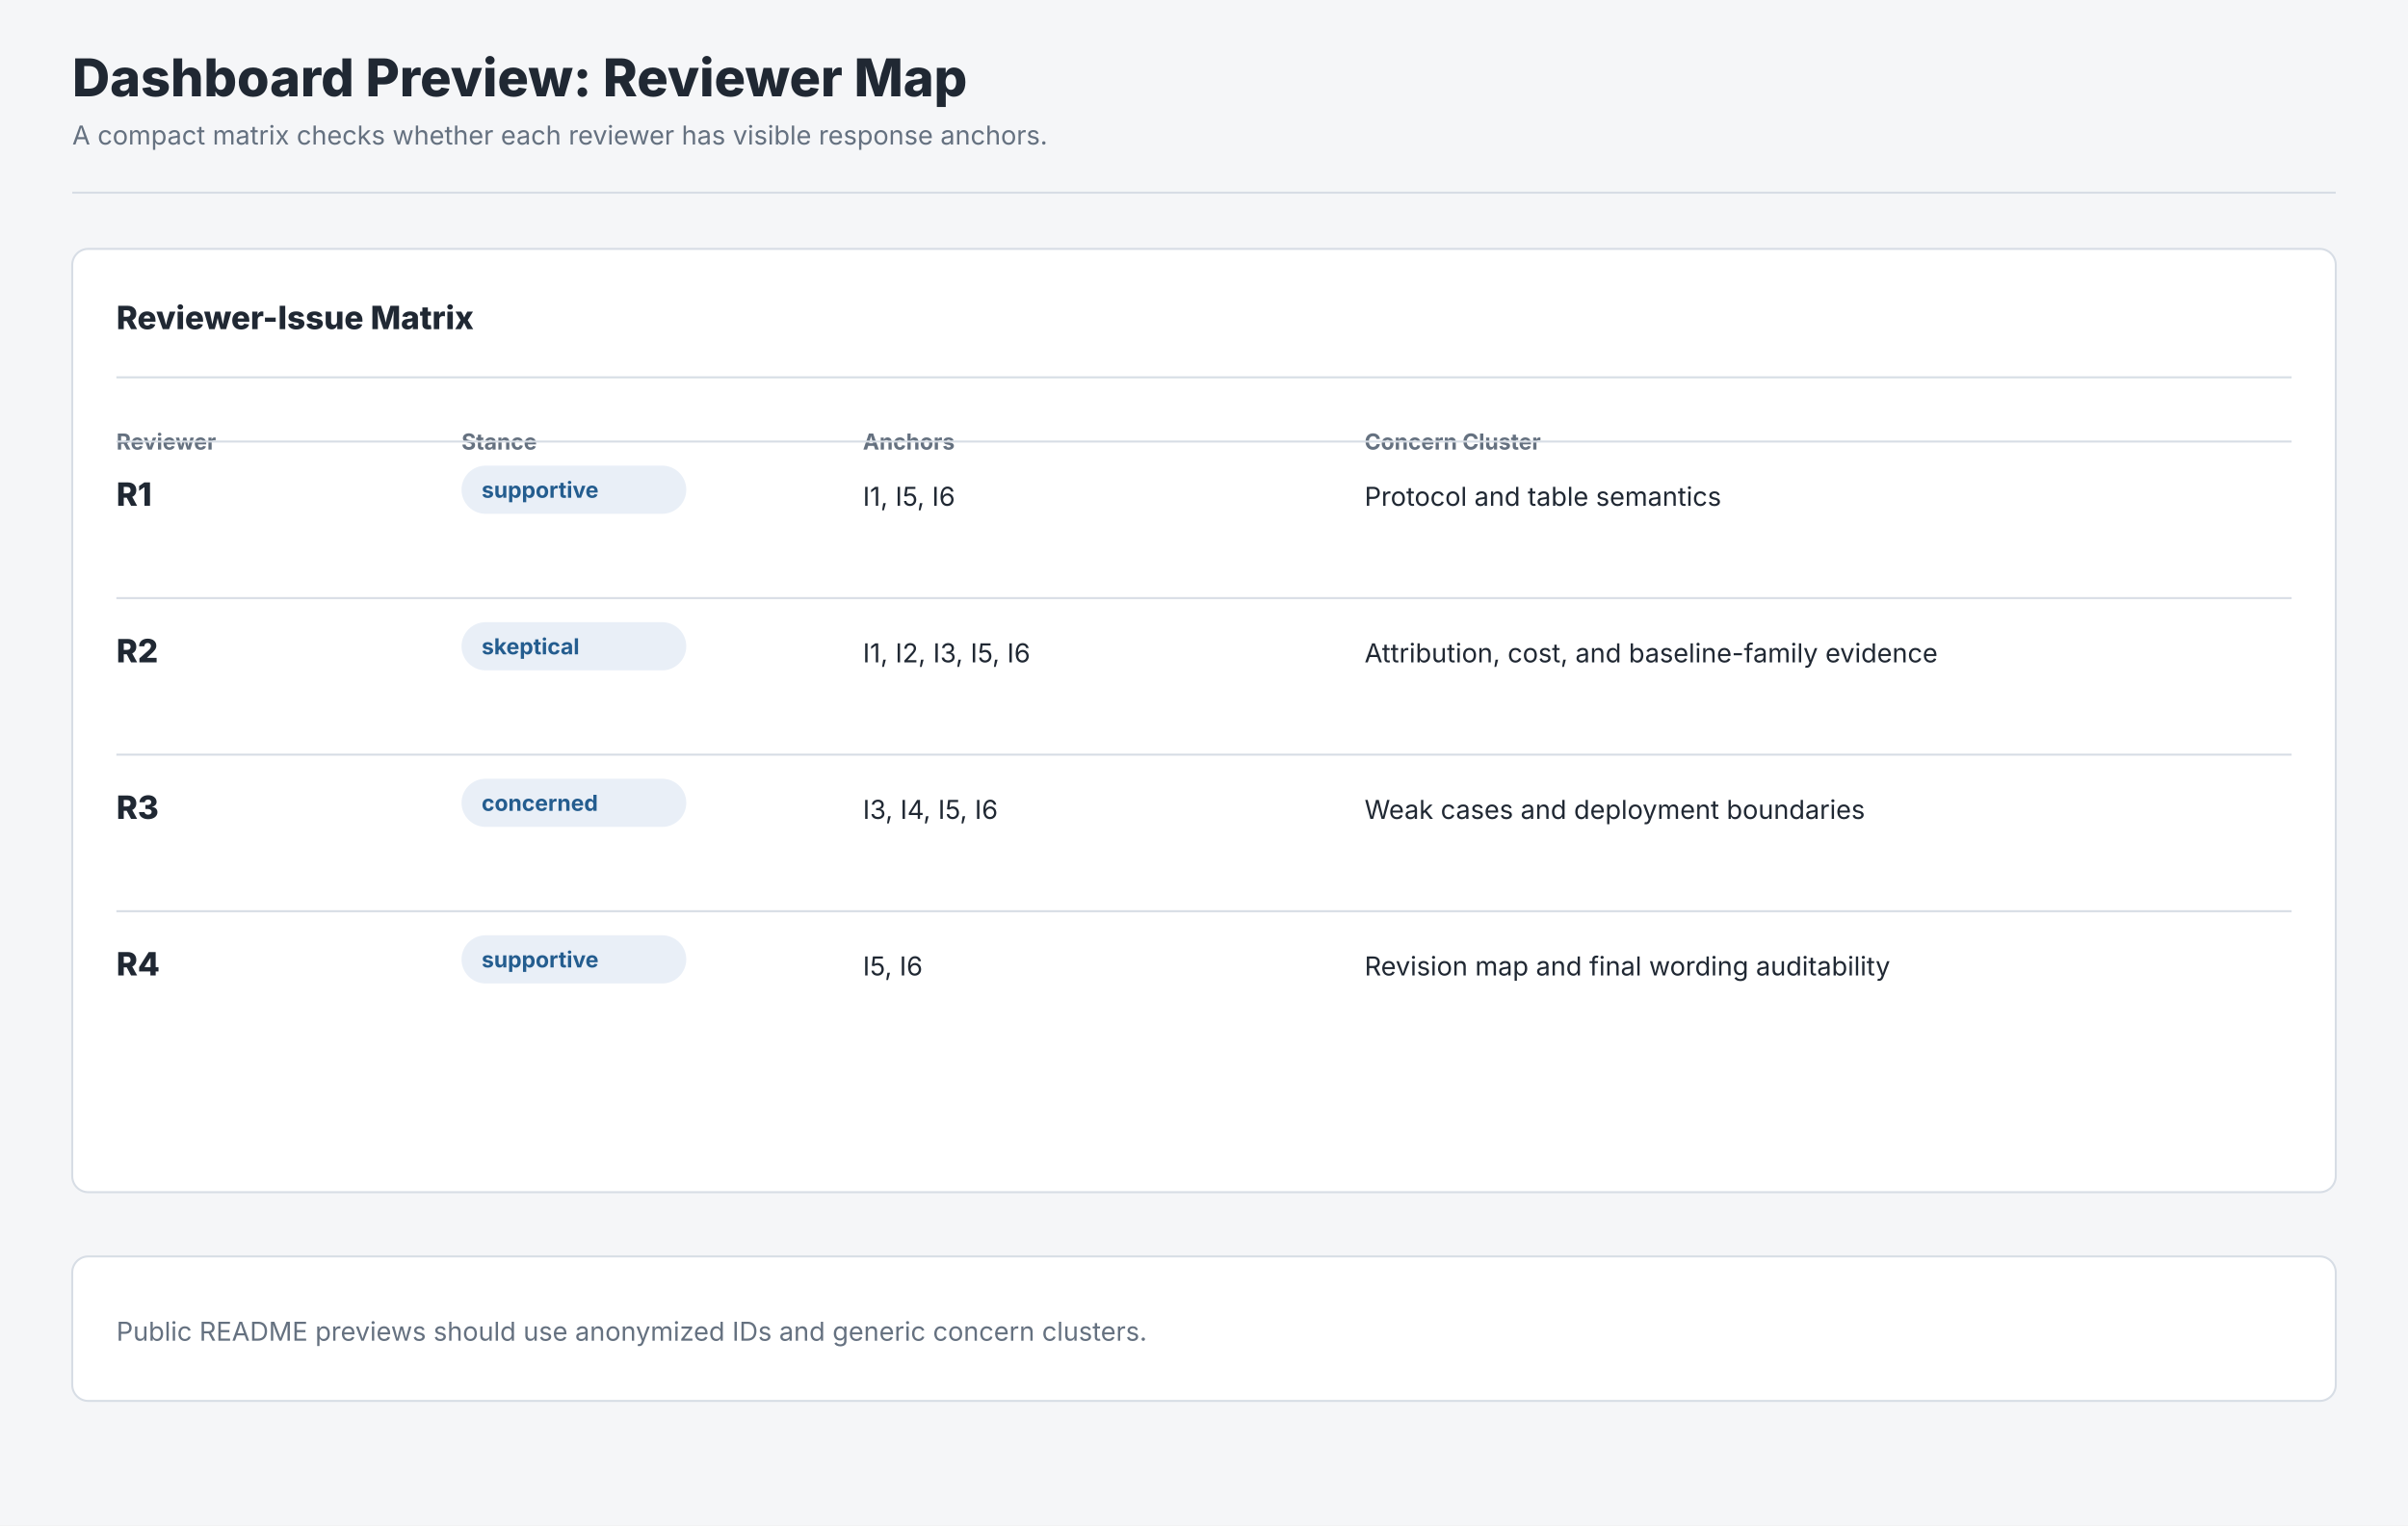
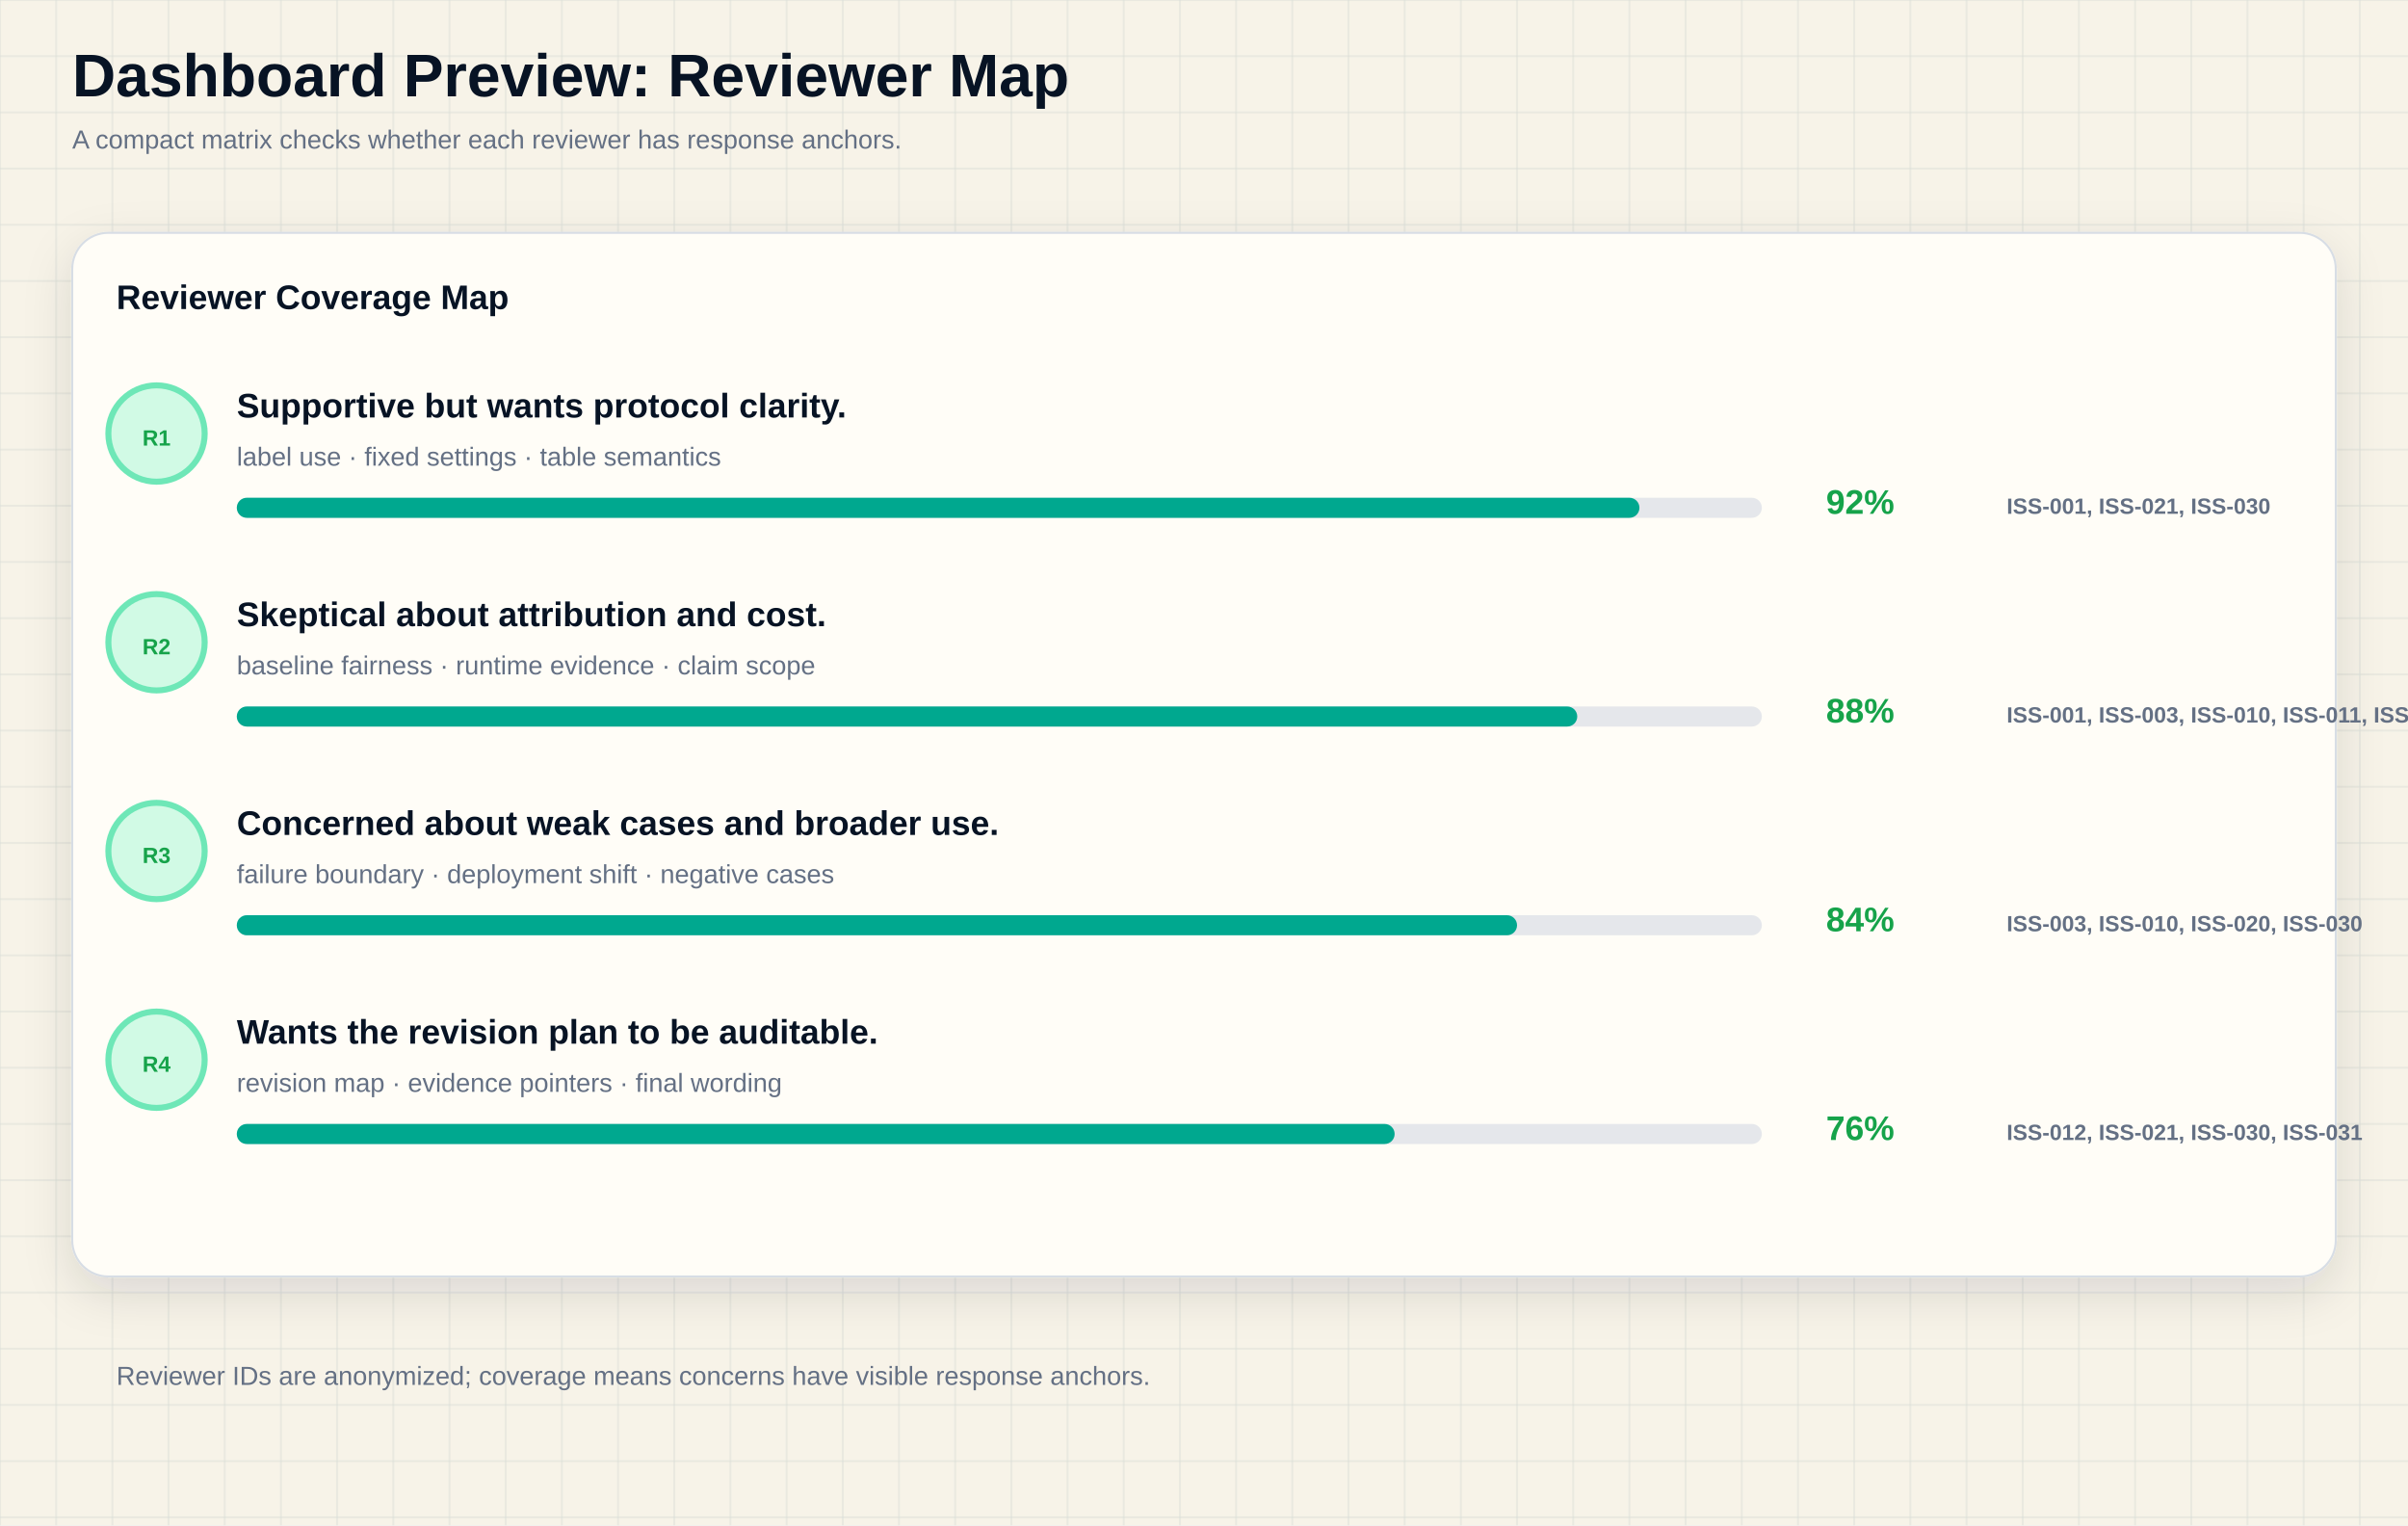
<svg xmlns="http://www.w3.org/2000/svg" width="1200" height="760" viewBox="0 0 1200 760">
  <style>
-     .bg{fill:#f5f6f8}.panel{fill:#fff;stroke:#d7dde5;stroke-width:1}
-     .ink{fill:#202833}.muted{fill:#657180}.green{fill:#0b6b3a}.red{fill:#9b1c1c}.blue{fill:#245d8f}.amber{fill:#8a5a00}
-     .soft-green{fill:#e8f4ee}.soft-red{fill:#f7e5e5}.soft-blue{fill:#e9eff7}.soft-amber{fill:#fff4d6}.line{stroke:#d7dde5;stroke-width:1}
-     text{font-family:Inter,Arial,sans-serif}.title{font-size:26px;font-weight:800}.h{font-size:16px;font-weight:800}.body{font-size:13px}.small{font-size:11px;font-weight:700}.stat{font-size:24px;font-weight:900}
+     .bg{fill:#f7f3e8}.grid{stroke:#d9ded8;stroke-width:1;opacity:.45}.panel{fill:#fffdf7;stroke:#d7dde5;stroke-width:1}.ink{fill:#071324}.muted{fill:#647084}.green{fill:#16a34a}.red{fill:#ef4444}.orange{fill:#f97316}.amber{fill:#f59e0b}.blue{fill:#1479ff}.teal{fill:#00a88f}.soft-green{fill:#dcfce7}.soft-red{fill:#fee2e2}.soft-orange{fill:#ffedd5}.soft-amber{fill:#fef3c7}.soft-blue{fill:#dbeafe}.line{stroke:#d7dde5;stroke-width:1}.shadow{filter:drop-shadow(0 8px 12px rgba(15,23,42,.12))}
+     text{font-family:Avenir Next,Trebuchet MS,Arial,sans-serif}.title{font-size:30px;font-weight:900}.h{font-size:17px;font-weight:900}.body{font-size:13px}.small{font-size:11px;font-weight:800}.stat{font-size:28px;font-weight:900}.tiny{font-size:10px;font-weight:800}
  </style>
  <rect width="1200" height="760" class="bg" />
+   <line x1="0" y1="0" x2="0" y2="760" class="grid" />
+   <line x1="28" y1="0" x2="28" y2="760" class="grid" />
+   <line x1="56" y1="0" x2="56" y2="760" class="grid" />
+   <line x1="84" y1="0" x2="84" y2="760" class="grid" />
+   <line x1="112" y1="0" x2="112" y2="760" class="grid" />
+   <line x1="140" y1="0" x2="140" y2="760" class="grid" />
+   <line x1="168" y1="0" x2="168" y2="760" class="grid" />
+   <line x1="196" y1="0" x2="196" y2="760" class="grid" />
+   <line x1="224" y1="0" x2="224" y2="760" class="grid" />
+   <line x1="252" y1="0" x2="252" y2="760" class="grid" />
+   <line x1="280" y1="0" x2="280" y2="760" class="grid" />
+   <line x1="308" y1="0" x2="308" y2="760" class="grid" />
+   <line x1="336" y1="0" x2="336" y2="760" class="grid" />
+   <line x1="364" y1="0" x2="364" y2="760" class="grid" />
+   <line x1="392" y1="0" x2="392" y2="760" class="grid" />
+   <line x1="420" y1="0" x2="420" y2="760" class="grid" />
+   <line x1="448" y1="0" x2="448" y2="760" class="grid" />
+   <line x1="476" y1="0" x2="476" y2="760" class="grid" />
+   <line x1="504" y1="0" x2="504" y2="760" class="grid" />
+   <line x1="532" y1="0" x2="532" y2="760" class="grid" />
+   <line x1="560" y1="0" x2="560" y2="760" class="grid" />
+   <line x1="588" y1="0" x2="588" y2="760" class="grid" />
+   <line x1="616" y1="0" x2="616" y2="760" class="grid" />
+   <line x1="644" y1="0" x2="644" y2="760" class="grid" />
+   <line x1="672" y1="0" x2="672" y2="760" class="grid" />
+   <line x1="700" y1="0" x2="700" y2="760" class="grid" />
+   <line x1="728" y1="0" x2="728" y2="760" class="grid" />
+   <line x1="756" y1="0" x2="756" y2="760" class="grid" />
+   <line x1="784" y1="0" x2="784" y2="760" class="grid" />
+   <line x1="812" y1="0" x2="812" y2="760" class="grid" />
+   <line x1="840" y1="0" x2="840" y2="760" class="grid" />
+   <line x1="868" y1="0" x2="868" y2="760" class="grid" />
+   <line x1="896" y1="0" x2="896" y2="760" class="grid" />
+   <line x1="924" y1="0" x2="924" y2="760" class="grid" />
+   <line x1="952" y1="0" x2="952" y2="760" class="grid" />
+   <line x1="980" y1="0" x2="980" y2="760" class="grid" />
+   <line x1="1008" y1="0" x2="1008" y2="760" class="grid" />
+   <line x1="1036" y1="0" x2="1036" y2="760" class="grid" />
+   <line x1="1064" y1="0" x2="1064" y2="760" class="grid" />
+   <line x1="1092" y1="0" x2="1092" y2="760" class="grid" />
+   <line x1="1120" y1="0" x2="1120" y2="760" class="grid" />
+   <line x1="1148" y1="0" x2="1148" y2="760" class="grid" />
+   <line x1="1176" y1="0" x2="1176" y2="760" class="grid" />
+   <line x1="0" y1="0" x2="1200" y2="0" class="grid" />
+   <line x1="0" y1="28" x2="1200" y2="28" class="grid" />
+   <line x1="0" y1="56" x2="1200" y2="56" class="grid" />
+   <line x1="0" y1="84" x2="1200" y2="84" class="grid" />
+   <line x1="0" y1="112" x2="1200" y2="112" class="grid" />
+   <line x1="0" y1="140" x2="1200" y2="140" class="grid" />
+   <line x1="0" y1="168" x2="1200" y2="168" class="grid" />
+   <line x1="0" y1="196" x2="1200" y2="196" class="grid" />
+   <line x1="0" y1="224" x2="1200" y2="224" class="grid" />
+   <line x1="0" y1="252" x2="1200" y2="252" class="grid" />
+   <line x1="0" y1="280" x2="1200" y2="280" class="grid" />
+   <line x1="0" y1="308" x2="1200" y2="308" class="grid" />
+   <line x1="0" y1="336" x2="1200" y2="336" class="grid" />
+   <line x1="0" y1="364" x2="1200" y2="364" class="grid" />
+   <line x1="0" y1="392" x2="1200" y2="392" class="grid" />
+   <line x1="0" y1="420" x2="1200" y2="420" class="grid" />
+   <line x1="0" y1="448" x2="1200" y2="448" class="grid" />
+   <line x1="0" y1="476" x2="1200" y2="476" class="grid" />
+   <line x1="0" y1="504" x2="1200" y2="504" class="grid" />
+   <line x1="0" y1="532" x2="1200" y2="532" class="grid" />
+   <line x1="0" y1="560" x2="1200" y2="560" class="grid" />
+   <line x1="0" y1="588" x2="1200" y2="588" class="grid" />
+   <line x1="0" y1="616" x2="1200" y2="616" class="grid" />
+   <line x1="0" y1="644" x2="1200" y2="644" class="grid" />
+   <line x1="0" y1="672" x2="1200" y2="672" class="grid" />
+   <line x1="0" y1="700" x2="1200" y2="700" class="grid" />
+   <line x1="0" y1="728" x2="1200" y2="728" class="grid" />
+   <line x1="0" y1="756" x2="1200" y2="756" class="grid" />
  <text x="36" y="48" class="title ink">Dashboard Preview: Reviewer Map</text>
-   <text x="36" y="72" class="body muted">A compact matrix checks whether each reviewer has visible response anchors.</text>
-   <line x1="36" y1="96" x2="1164" y2="96" class="line" />
-   <rect x="36" y="124" width="1128" height="470" rx="8" class="panel" />
-   <text x="58" y="164" class="h ink">Reviewer-Issue Matrix</text>
-   <line x1="58" y1="188" x2="1142" y2="188" class="line" />
-   <text x="58" y="224" class="small muted">Reviewer</text>
-   <text x="230" y="224" class="small muted">Stance</text>
-   <text x="430" y="224" class="small muted">Anchors</text>
-   <text x="680" y="224" class="small muted">Concern Cluster</text>
-   <line x1="58" y1="220" x2="1142" y2="220" class="line" />
-   <text x="58" y="252" class="h ink">R1</text>
-   <rect x="230" y="232" width="112" height="24" rx="12" class="soft-blue" />
-   <text x="240" y="248" class="small blue">supportive</text>
-   <text x="430" y="252" class="body ink">I1, I5, I6</text>
-   <text x="680" y="252" class="body ink">Protocol and table semantics</text>
-   <line x1="58" y1="298" x2="1142" y2="298" class="line" />
-   <text x="58" y="330" class="h ink">R2</text>
-   <rect x="230" y="310" width="112" height="24" rx="12" class="soft-blue" />
-   <text x="240" y="326" class="small blue">skeptical</text>
-   <text x="430" y="330" class="body ink">I1, I2, I3, I5, I6</text>
-   <text x="680" y="330" class="body ink">Attribution, cost, and baseline-family evidence</text>
-   <line x1="58" y1="376" x2="1142" y2="376" class="line" />
-   <text x="58" y="408" class="h ink">R3</text>
-   <rect x="230" y="388" width="112" height="24" rx="12" class="soft-blue" />
-   <text x="240" y="404" class="small blue">concerned</text>
-   <text x="430" y="408" class="body ink">I3, I4, I5, I6</text>
-   <text x="680" y="408" class="body ink">Weak cases and deployment boundaries</text>
-   <line x1="58" y1="454" x2="1142" y2="454" class="line" />
-   <text x="58" y="486" class="h ink">R4</text>
-   <rect x="230" y="466" width="112" height="24" rx="12" class="soft-blue" />
-   <text x="240" y="482" class="small blue">supportive</text>
-   <text x="430" y="486" class="body ink">I5, I6</text>
-   <text x="680" y="486" class="body ink">Revision map and final wording auditability</text>
-   <rect x="36" y="626" width="1128" height="72" rx="8" class="panel" />
-   <text x="58" y="668" class="body muted">Public README previews should use anonymized IDs and generic concern clusters.</text>
+   <text x="36" y="74" class="body muted">A compact matrix checks whether each reviewer has response anchors.</text>
+   <rect x="36" y="116" width="1128" height="520" rx="18" class="panel shadow" />
+   <text x="58" y="154" class="h ink">Reviewer Coverage Map</text>
+   <circle cx="78" cy="216" r="24" fill="#d1fae5" stroke="#6ee7b7" stroke-width="3" />
+   <text x="78" y="222" text-anchor="middle" class="small green">R1</text>
+   <text x="118" y="208" class="h ink">Supportive but wants protocol clarity.</text>
+   <text x="118" y="232" class="body muted">label use · fixed settings · table semantics</text>
+   <rect x="118" y="248" width="760" height="10" rx="5" fill="#e5e7eb" />
+   <rect x="118" y="248" width="699" height="10" rx="5" fill="#00a88f" />
+   <text x="910" y="256" class="h green">92%</text>
+   <text x="1000" y="256" class="small muted">ISS-001, ISS-021, ISS-030</text>
+   <circle cx="78" cy="320" r="24" fill="#d1fae5" stroke="#6ee7b7" stroke-width="3" />
+   <text x="78" y="326" text-anchor="middle" class="small green">R2</text>
+   <text x="118" y="312" class="h ink">Skeptical about attribution and cost.</text>
+   <text x="118" y="336" class="body muted">baseline fairness · runtime evidence · claim scope</text>
+   <rect x="118" y="352" width="760" height="10" rx="5" fill="#e5e7eb" />
+   <rect x="118" y="352" width="668" height="10" rx="5" fill="#00a88f" />
+   <text x="910" y="360" class="h green">88%</text>
+   <text x="1000" y="360" class="small muted">ISS-001, ISS-003, ISS-010, ISS-011, ISS-030</text>
+   <circle cx="78" cy="424" r="24" fill="#d1fae5" stroke="#6ee7b7" stroke-width="3" />
+   <text x="78" y="430" text-anchor="middle" class="small green">R3</text>
+   <text x="118" y="416" class="h ink">Concerned about weak cases and broader use.</text>
+   <text x="118" y="440" class="body muted">failure boundary · deployment shift · negative cases</text>
+   <rect x="118" y="456" width="760" height="10" rx="5" fill="#e5e7eb" />
+   <rect x="118" y="456" width="638" height="10" rx="5" fill="#00a88f" />
+   <text x="910" y="464" class="h green">84%</text>
+   <text x="1000" y="464" class="small muted">ISS-003, ISS-010, ISS-020, ISS-030</text>
+   <circle cx="78" cy="528" r="24" fill="#d1fae5" stroke="#6ee7b7" stroke-width="3" />
+   <text x="78" y="534" text-anchor="middle" class="small green">R4</text>
+   <text x="118" y="520" class="h ink">Wants the revision plan to be auditable.</text>
+   <text x="118" y="544" class="body muted">revision map · evidence pointers · final wording</text>
+   <rect x="118" y="560" width="760" height="10" rx="5" fill="#e5e7eb" />
+   <rect x="118" y="560" width="577" height="10" rx="5" fill="#00a88f" />
+   <text x="910" y="568" class="h green">76%</text>
+   <text x="1000" y="568" class="small muted">ISS-012, ISS-021, ISS-030, ISS-031</text>
+   <text x="58" y="690" class="body muted">Reviewer IDs are anonymized; coverage means concerns have visible response anchors.</text>
</svg>
